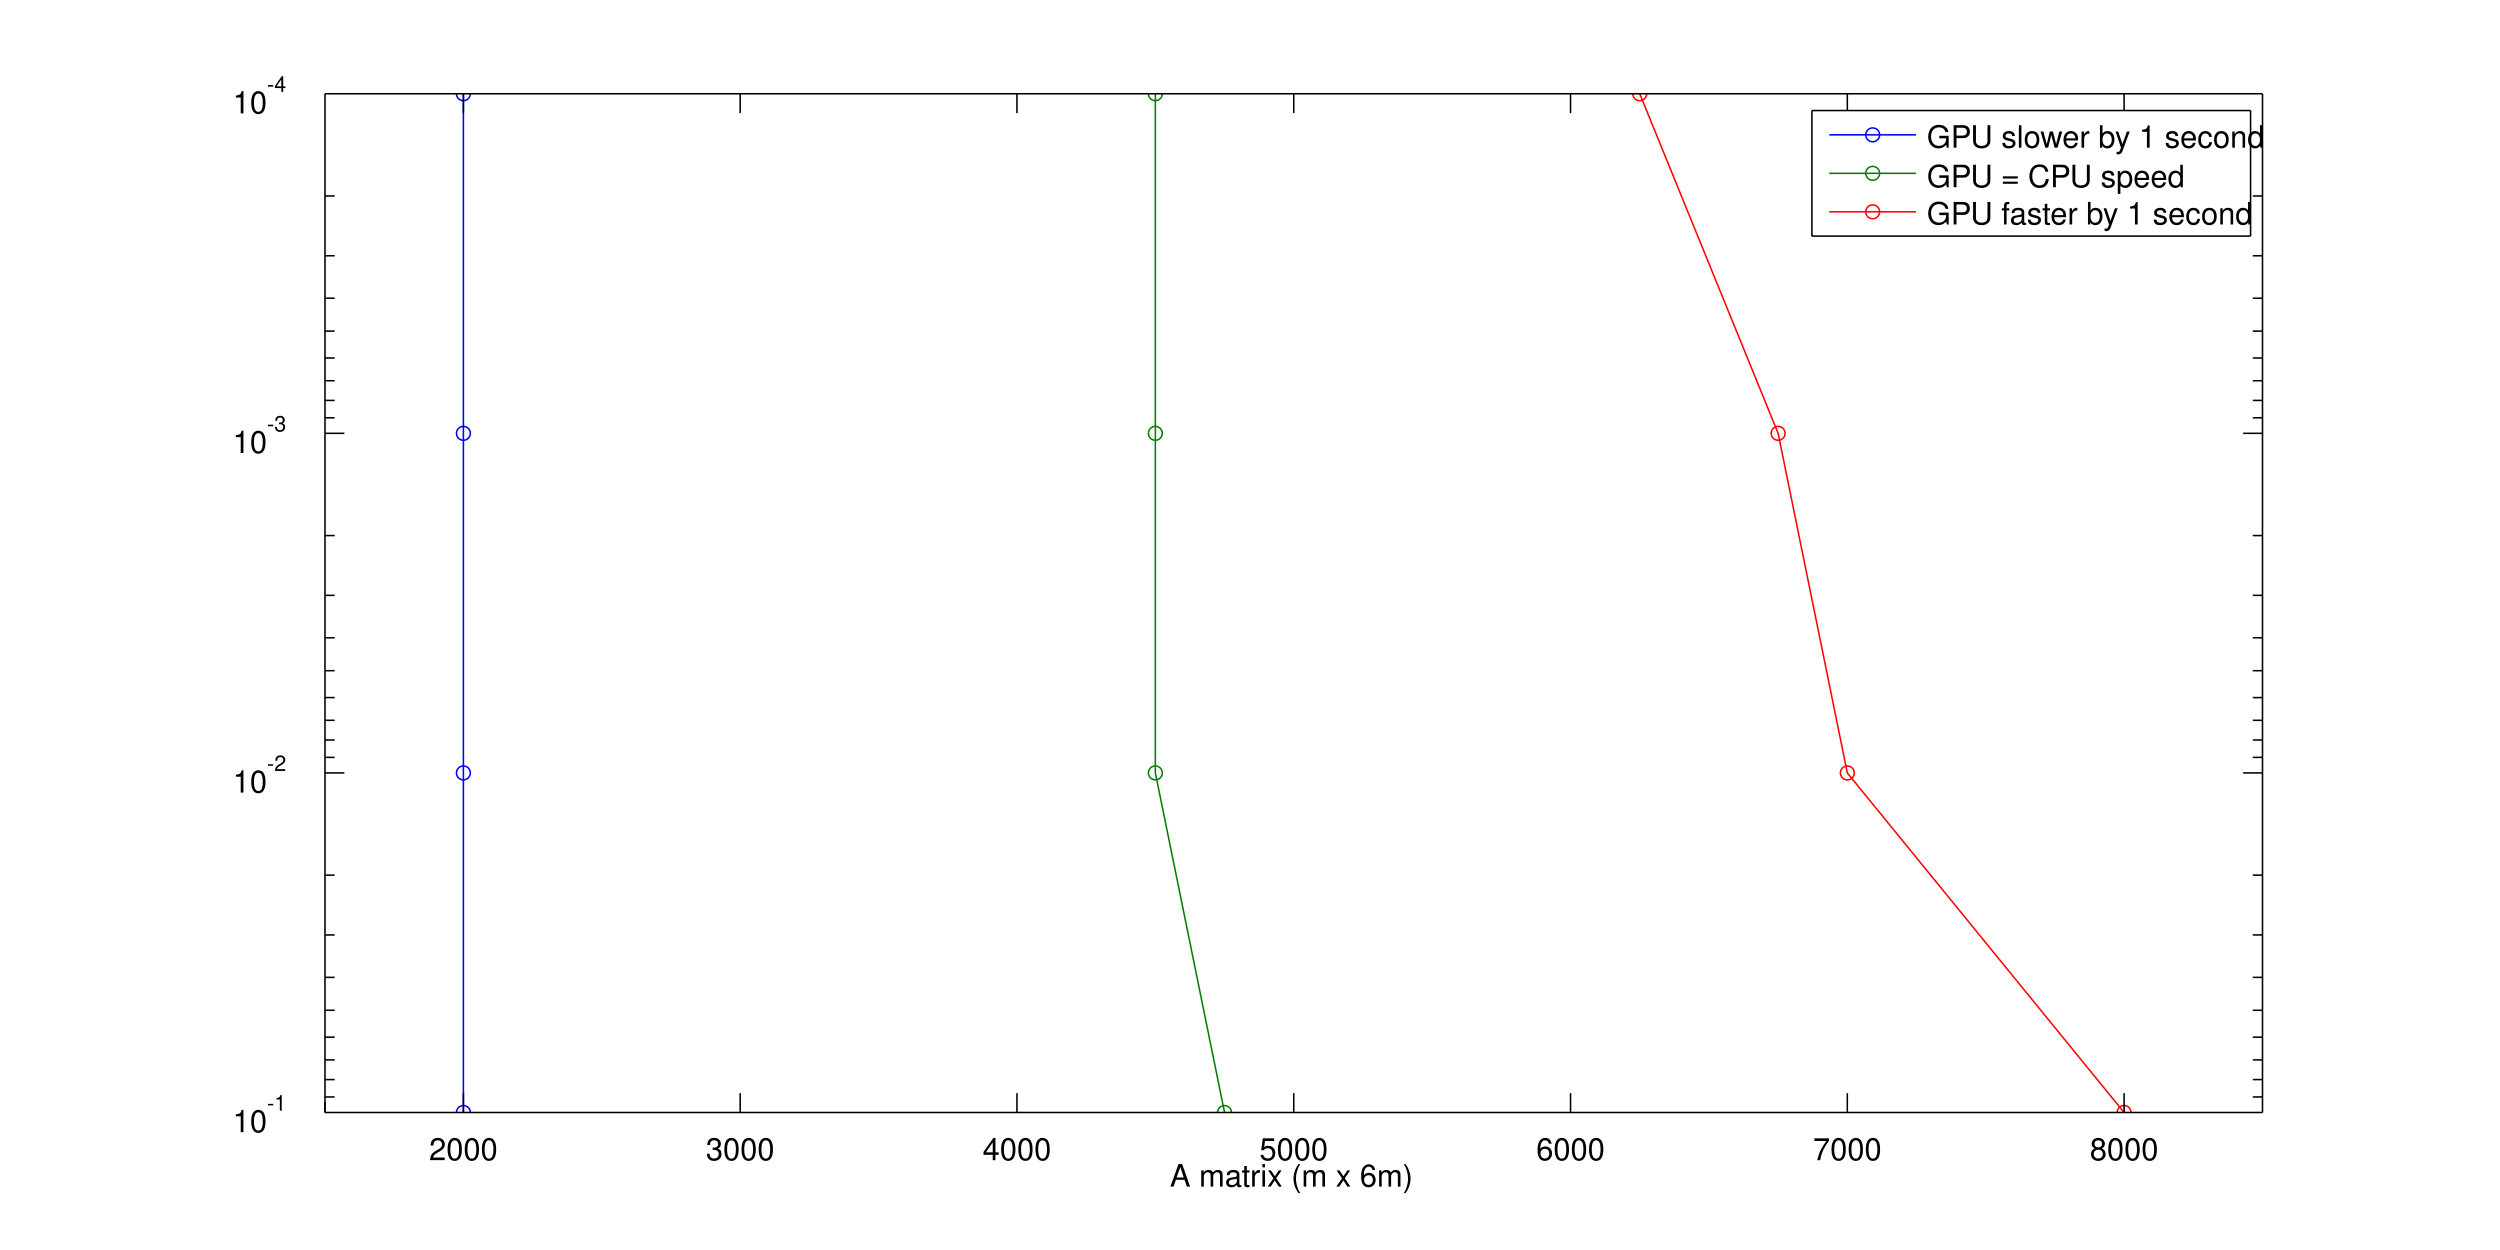
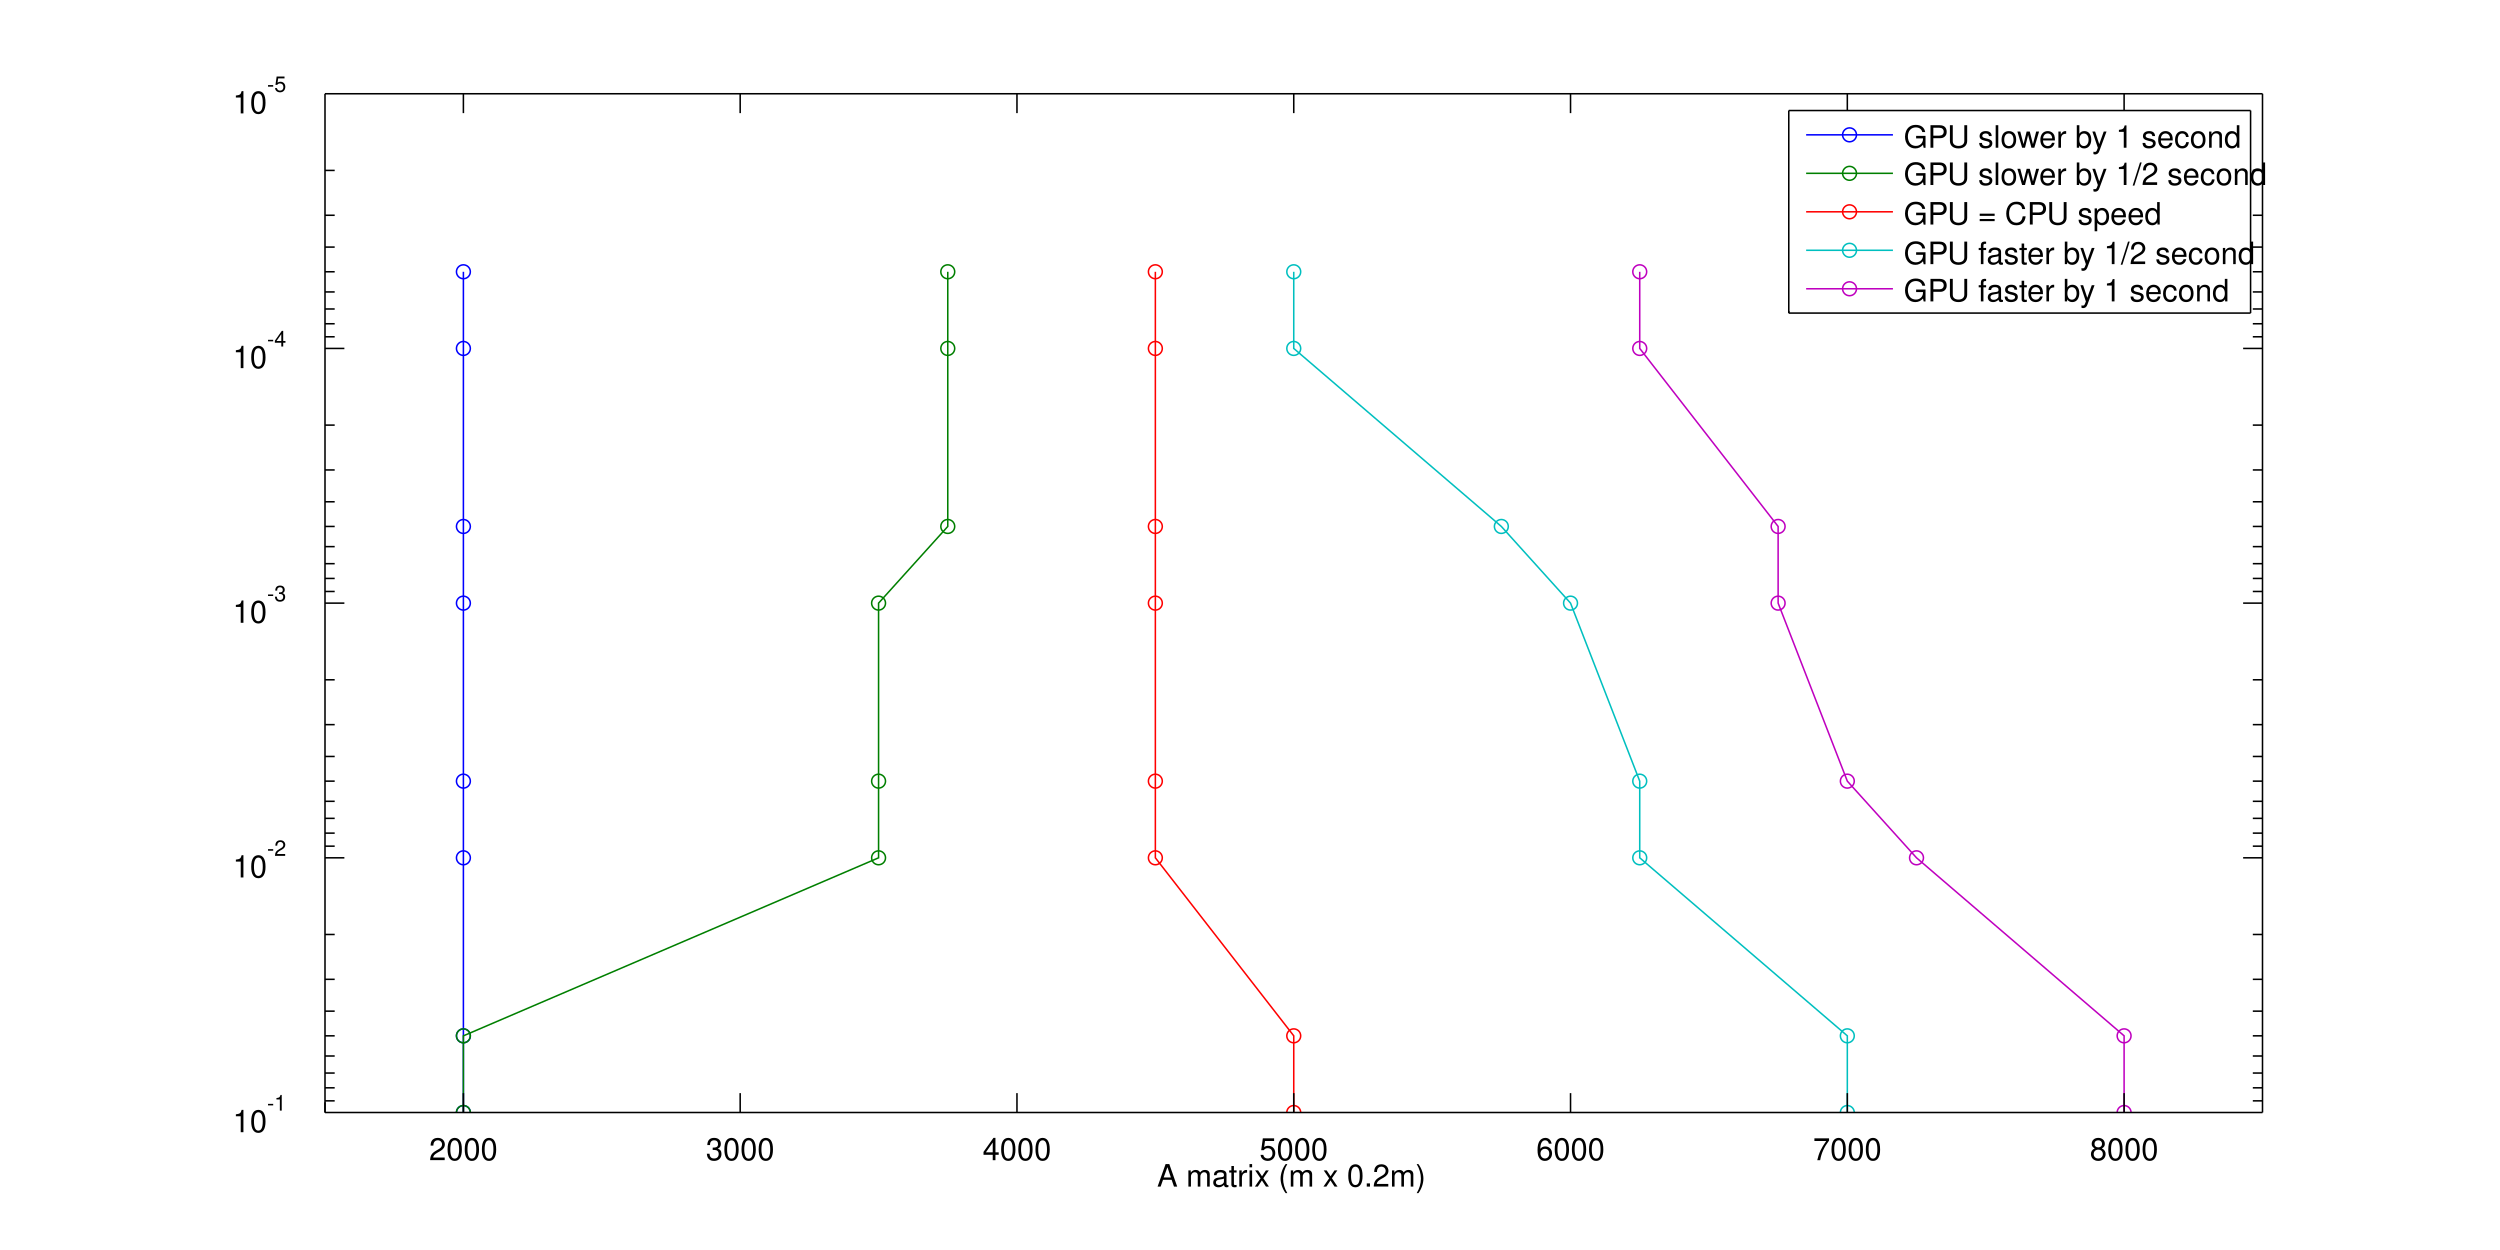
<svg xmlns="http://www.w3.org/2000/svg" preserveAspectRatio="xMinYMin meet" width="100%" height="100%" viewBox="0 0 1080.000 540.000" version="1.1">
  <g id="topgroup">
    <rect x="0" y="0" width="1080.000" height="540.000" fill="#ffffff" stroke="none" />
    <g id="ID000000">
      <clipPath id="ID000001">
        <rect x="140.400" y="40.500" width="837.000" height="440.100" />
      </clipPath>
      <polygon fill="#ffffff" fill-opacity="1.00" stroke="none" stroke-width="0.5pt" stroke-opacity="1.00" stroke-dasharray="none" points="140.400,480.600 977.400,480.600 977.400,40.500 140.400,40.500 " />
      <polygon fill="#ffffff" fill-opacity="1.00" stroke="none" stroke-width="0.5pt" stroke-opacity="1.00" stroke-dasharray="none" points="140.400,40.500 977.400,40.500 977.400,40.500 140.400,40.500 " />
      <polygon fill="#ffffff" fill-opacity="1.00" stroke="none" stroke-width="0.5pt" stroke-opacity="1.00" stroke-dasharray="none" points="140.400,480.600 140.400,480.600 140.400,40.500 140.400,40.500 " />
      <g>
        <g id="ID000002" clip-path="url(#ID000001)">
-           <polyline fill="none" stroke="#0000ff" stroke-width="0.5pt" stroke-dasharray="none" points="200.186,40.500 200.186,187.200 200.186,333.900 200.186,480.600 " />
-           <g>
-             <circle cx="200.186" cy="40.500" r="3.000" fill="none" stroke="#0000ff" stroke-width="0.5pt" />
-             <circle cx="200.186" cy="187.200" r="3.000" fill="none" stroke="#0000ff" stroke-width="0.5pt" />
-             <circle cx="200.186" cy="333.900" r="3.000" fill="none" stroke="#0000ff" stroke-width="0.5pt" />
+           <polyline fill="none" stroke="#0000ff" stroke-width="0.5pt" stroke-dasharray="none" points="200.186,117.404 200.186,150.525 200.186,227.429 200.186,260.550 200.186,337.454 200.186,370.575 200.186,447.479 200.186,480.600 " />
+           <g>
+             <circle cx="200.186" cy="117.404" r="3.000" fill="none" stroke="#0000ff" stroke-width="0.5pt" />
+             <circle cx="200.186" cy="150.525" r="3.000" fill="none" stroke="#0000ff" stroke-width="0.5pt" />
+             <circle cx="200.186" cy="227.429" r="3.000" fill="none" stroke="#0000ff" stroke-width="0.5pt" />
+             <circle cx="200.186" cy="260.550" r="3.000" fill="none" stroke="#0000ff" stroke-width="0.5pt" />
+             <circle cx="200.186" cy="337.454" r="3.000" fill="none" stroke="#0000ff" stroke-width="0.5pt" />
+             <circle cx="200.186" cy="370.575" r="3.000" fill="none" stroke="#0000ff" stroke-width="0.5pt" />
+             <circle cx="200.186" cy="447.479" r="3.000" fill="none" stroke="#0000ff" stroke-width="0.5pt" />
            <circle cx="200.186" cy="480.600" r="3.000" fill="none" stroke="#0000ff" stroke-width="0.5pt" />
          </g>
        </g>
        <g id="ID000003" clip-path="url(#ID000001)">
-           <polyline fill="none" stroke="#007f00" stroke-width="0.5pt" stroke-dasharray="none" points="499.114,40.500 499.114,187.200 499.114,333.900 529.007,480.600 " />
-           <g>
-             <circle cx="499.114" cy="40.500" r="3.000" fill="none" stroke="#007f00" stroke-width="0.5pt" />
-             <circle cx="499.114" cy="187.200" r="3.000" fill="none" stroke="#007f00" stroke-width="0.5pt" />
-             <circle cx="499.114" cy="333.900" r="3.000" fill="none" stroke="#007f00" stroke-width="0.5pt" />
-             <circle cx="529.007" cy="480.600" r="3.000" fill="none" stroke="#007f00" stroke-width="0.5pt" />
+           <polyline fill="none" stroke="#007f00" stroke-width="0.5pt" stroke-dasharray="none" points="409.436,117.404 409.436,150.525 409.436,227.429 379.543,260.550 379.543,337.454 379.543,370.575 200.186,447.479 200.186,480.600 " />
+           <g>
+             <circle cx="409.436" cy="117.404" r="3.000" fill="none" stroke="#007f00" stroke-width="0.5pt" />
+             <circle cx="409.436" cy="150.525" r="3.000" fill="none" stroke="#007f00" stroke-width="0.5pt" />
+             <circle cx="409.436" cy="227.429" r="3.000" fill="none" stroke="#007f00" stroke-width="0.5pt" />
+             <circle cx="379.543" cy="260.550" r="3.000" fill="none" stroke="#007f00" stroke-width="0.5pt" />
+             <circle cx="379.543" cy="337.454" r="3.000" fill="none" stroke="#007f00" stroke-width="0.5pt" />
+             <circle cx="379.543" cy="370.575" r="3.000" fill="none" stroke="#007f00" stroke-width="0.5pt" />
+             <circle cx="200.186" cy="447.479" r="3.000" fill="none" stroke="#007f00" stroke-width="0.5pt" />
+             <circle cx="200.186" cy="480.600" r="3.000" fill="none" stroke="#007f00" stroke-width="0.5pt" />
          </g>
        </g>
        <g id="ID000004" clip-path="url(#ID000001)">
-           <polyline fill="none" stroke="#ff0000" stroke-width="0.5pt" stroke-dasharray="none" points="708.364,40.500 768.150,187.200 798.043,333.900 917.614,480.600 " />
-           <g>
-             <circle cx="708.364" cy="40.500" r="3.000" fill="none" stroke="#ff0000" stroke-width="0.5pt" />
-             <circle cx="768.150" cy="187.200" r="3.000" fill="none" stroke="#ff0000" stroke-width="0.5pt" />
-             <circle cx="798.043" cy="333.900" r="3.000" fill="none" stroke="#ff0000" stroke-width="0.5pt" />
-             <circle cx="917.614" cy="480.600" r="3.000" fill="none" stroke="#ff0000" stroke-width="0.5pt" />
-           </g>
-         </g>
-         <g id="ID000005">
+           <polyline fill="none" stroke="#ff0000" stroke-width="0.5pt" stroke-dasharray="none" points="499.114,117.404 499.114,150.525 499.114,227.429 499.114,260.550 499.114,337.454 499.114,370.575 558.900,447.479 558.900,480.600 " />
+           <g>
+             <circle cx="499.114" cy="117.404" r="3.000" fill="none" stroke="#ff0000" stroke-width="0.5pt" />
+             <circle cx="499.114" cy="150.525" r="3.000" fill="none" stroke="#ff0000" stroke-width="0.5pt" />
+             <circle cx="499.114" cy="227.429" r="3.000" fill="none" stroke="#ff0000" stroke-width="0.5pt" />
+             <circle cx="499.114" cy="260.550" r="3.000" fill="none" stroke="#ff0000" stroke-width="0.5pt" />
+             <circle cx="499.114" cy="337.454" r="3.000" fill="none" stroke="#ff0000" stroke-width="0.5pt" />
+             <circle cx="499.114" cy="370.575" r="3.000" fill="none" stroke="#ff0000" stroke-width="0.5pt" />
+             <circle cx="558.900" cy="447.479" r="3.000" fill="none" stroke="#ff0000" stroke-width="0.5pt" />
+             <circle cx="558.900" cy="480.600" r="3.000" fill="none" stroke="#ff0000" stroke-width="0.5pt" />
+           </g>
+         </g>
+         <g id="ID000005" clip-path="url(#ID000001)">
+           <polyline fill="none" stroke="#00bfbf" stroke-width="0.5pt" stroke-dasharray="none" points="558.900,117.404 558.900,150.525 648.579,227.429 678.471,260.550 708.364,337.454 708.364,370.575 798.043,447.479 798.043,480.600 " />
+           <g>
+             <circle cx="558.900" cy="117.404" r="3.000" fill="none" stroke="#00bfbf" stroke-width="0.5pt" />
+             <circle cx="558.900" cy="150.525" r="3.000" fill="none" stroke="#00bfbf" stroke-width="0.5pt" />
+             <circle cx="648.579" cy="227.429" r="3.000" fill="none" stroke="#00bfbf" stroke-width="0.5pt" />
+             <circle cx="678.471" cy="260.550" r="3.000" fill="none" stroke="#00bfbf" stroke-width="0.5pt" />
+             <circle cx="708.364" cy="337.454" r="3.000" fill="none" stroke="#00bfbf" stroke-width="0.5pt" />
+             <circle cx="708.364" cy="370.575" r="3.000" fill="none" stroke="#00bfbf" stroke-width="0.5pt" />
+             <circle cx="798.043" cy="447.479" r="3.000" fill="none" stroke="#00bfbf" stroke-width="0.5pt" />
+             <circle cx="798.043" cy="480.600" r="3.000" fill="none" stroke="#00bfbf" stroke-width="0.5pt" />
+           </g>
+         </g>
+         <g id="ID000006" clip-path="url(#ID000001)">
+           <polyline fill="none" stroke="#bf00bf" stroke-width="0.5pt" stroke-dasharray="none" points="708.364,117.404 708.364,150.525 768.150,227.429 768.150,260.550 798.043,337.454 827.936,370.575 917.614,447.479 917.614,480.600 " />
+           <g>
+             <circle cx="708.364" cy="117.404" r="3.000" fill="none" stroke="#bf00bf" stroke-width="0.5pt" />
+             <circle cx="708.364" cy="150.525" r="3.000" fill="none" stroke="#bf00bf" stroke-width="0.5pt" />
+             <circle cx="768.150" cy="227.429" r="3.000" fill="none" stroke="#bf00bf" stroke-width="0.5pt" />
+             <circle cx="768.150" cy="260.550" r="3.000" fill="none" stroke="#bf00bf" stroke-width="0.5pt" />
+             <circle cx="798.043" cy="337.454" r="3.000" fill="none" stroke="#bf00bf" stroke-width="0.5pt" />
+             <circle cx="827.936" cy="370.575" r="3.000" fill="none" stroke="#bf00bf" stroke-width="0.5pt" />
+             <circle cx="917.614" cy="447.479" r="3.000" fill="none" stroke="#bf00bf" stroke-width="0.5pt" />
+             <circle cx="917.614" cy="480.600" r="3.000" fill="none" stroke="#bf00bf" stroke-width="0.5pt" />
+           </g>
+         </g>
+         <g id="ID000007">
          <g transform="translate(557.900,512.605)">
            <g transform="rotate(-0.0)">
-               <text x="0.000" y="0.000" font-family="Helvetica" text-anchor="middle" font-size="10pt" fill="#000000">A matrix (m x 6m)</text>
-             </g>
-           </g>
-         </g>
-         <g id="ID000006">
- </g>
-         <g id="ID000007">
- </g>
+               <text x="0.000" y="0.000" font-family="Helvetica" text-anchor="middle" font-size="10pt" fill="#000000">A matrix (m x 0.2m)</text>
+             </g>
+           </g>
+         </g>
        <g id="ID000008">
</g>
        <g id="ID000009">
+ </g>
+         <g id="ID000010">
+ </g>
+         <g id="ID000011">
</g>
      </g>
      <g>
        <polyline fill="none" stroke="#000000" stroke-width="0.5pt" stroke-dasharray="none" points="200.186,480.600 200.186,472.230 " />
        <polyline fill="none" stroke="#000000" stroke-width="0.5pt" stroke-dasharray="none" points="319.757,480.600 319.757,472.230 " />
        <polyline fill="none" stroke="#000000" stroke-width="0.5pt" stroke-dasharray="none" points="439.329,480.600 439.329,472.230 " />
        <polyline fill="none" stroke="#000000" stroke-width="0.5pt" stroke-dasharray="none" points="558.900,480.600 558.900,472.230 " />
        <polyline fill="none" stroke="#000000" stroke-width="0.5pt" stroke-dasharray="none" points="678.471,480.600 678.471,472.230 " />
        <polyline fill="none" stroke="#000000" stroke-width="0.5pt" stroke-dasharray="none" points="798.043,480.600 798.043,472.230 " />
        <polyline fill="none" stroke="#000000" stroke-width="0.5pt" stroke-dasharray="none" points="917.614,480.600 917.614,472.230 " />
        <polyline fill="none" stroke="#000000" stroke-width="0.5pt" stroke-dasharray="none" points="140.400,480.600 977.400,480.600 " />
        <polyline fill="none" stroke="#000000" stroke-width="0.5pt" stroke-dasharray="none" points="200.186,40.500 200.186,48.870 " />
        <polyline fill="none" stroke="#000000" stroke-width="0.5pt" stroke-dasharray="none" points="319.757,40.500 319.757,48.870 " />
        <polyline fill="none" stroke="#000000" stroke-width="0.5pt" stroke-dasharray="none" points="439.329,40.500 439.329,48.870 " />
        <polyline fill="none" stroke="#000000" stroke-width="0.5pt" stroke-dasharray="none" points="558.900,40.500 558.900,48.870 " />
        <polyline fill="none" stroke="#000000" stroke-width="0.5pt" stroke-dasharray="none" points="678.471,40.500 678.471,48.870 " />
        <polyline fill="none" stroke="#000000" stroke-width="0.5pt" stroke-dasharray="none" points="798.043,40.500 798.043,48.870 " />
        <polyline fill="none" stroke="#000000" stroke-width="0.5pt" stroke-dasharray="none" points="917.614,40.500 917.614,48.870 " />
        <polyline fill="none" stroke="#000000" stroke-width="0.5pt" stroke-dasharray="none" points="140.400,40.500 977.400,40.500 " />
        <g transform="translate(200.186,501.202)">
          <g transform="rotate(-0.0)">
            <text x="0.000" y="0.000" font-family="Helvetica" text-anchor="middle" font-size="10pt" fill="#000000">2000</text>
          </g>
        </g>
        <g transform="translate(319.757,501.202)">
          <g transform="rotate(-0.0)">
            <text x="0.000" y="0.000" font-family="Helvetica" text-anchor="middle" font-size="10pt" fill="#000000">3000</text>
          </g>
        </g>
        <g transform="translate(439.329,501.202)">
          <g transform="rotate(-0.0)">
            <text x="0.000" y="0.000" font-family="Helvetica" text-anchor="middle" font-size="10pt" fill="#000000">4000</text>
          </g>
        </g>
        <g transform="translate(558.900,501.202)">
          <g transform="rotate(-0.0)">
            <text x="0.000" y="0.000" font-family="Helvetica" text-anchor="middle" font-size="10pt" fill="#000000">5000</text>
          </g>
        </g>
        <g transform="translate(678.471,501.202)">
          <g transform="rotate(-0.0)">
            <text x="0.000" y="0.000" font-family="Helvetica" text-anchor="middle" font-size="10pt" fill="#000000">6000</text>
          </g>
        </g>
        <g transform="translate(798.043,501.202)">
          <g transform="rotate(-0.0)">
            <text x="0.000" y="0.000" font-family="Helvetica" text-anchor="middle" font-size="10pt" fill="#000000">7000</text>
          </g>
        </g>
        <g transform="translate(917.614,501.202)">
          <g transform="rotate(-0.0)">
            <text x="0.000" y="0.000" font-family="Helvetica" text-anchor="middle" font-size="10pt" fill="#000000">8000</text>
          </g>
        </g>
-         <polyline fill="none" stroke="#000000" stroke-width="0.5pt" stroke-dasharray="none" points="140.400,187.200 148.770,187.200 " />
-         <polyline fill="none" stroke="#000000" stroke-width="0.5pt" stroke-dasharray="none" points="140.400,333.900 148.770,333.900 " />
+         <polyline fill="none" stroke="#000000" stroke-width="0.5pt" stroke-dasharray="none" points="140.400,150.525 148.770,150.525 " />
+         <polyline fill="none" stroke="#000000" stroke-width="0.5pt" stroke-dasharray="none" points="140.400,260.550 148.770,260.550 " />
+         <polyline fill="none" stroke="#000000" stroke-width="0.5pt" stroke-dasharray="none" points="140.400,370.575 148.770,370.575 " />
        <polyline fill="none" stroke="#000000" stroke-width="0.5pt" stroke-dasharray="none" points="140.400,480.600 140.400,40.500 " />
-         <polyline fill="none" stroke="#000000" stroke-width="0.5pt" stroke-dasharray="none" points="977.400,187.200 969.030,187.200 " />
-         <polyline fill="none" stroke="#000000" stroke-width="0.5pt" stroke-dasharray="none" points="977.400,333.900 969.030,333.900 " />
+         <polyline fill="none" stroke="#000000" stroke-width="0.5pt" stroke-dasharray="none" points="977.400,150.525 969.030,150.525 " />
+         <polyline fill="none" stroke="#000000" stroke-width="0.5pt" stroke-dasharray="none" points="977.400,260.550 969.030,260.550 " />
+         <polyline fill="none" stroke="#000000" stroke-width="0.5pt" stroke-dasharray="none" points="977.400,370.575 969.030,370.575 " />
        <polyline fill="none" stroke="#000000" stroke-width="0.5pt" stroke-dasharray="none" points="977.400,480.600 977.400,40.500 " />
-         <polyline fill="none" stroke="#000000" stroke-width="0.5pt" stroke-dasharray="none" points="140.400,84.661 144.585,84.661 " />
-         <polyline fill="none" stroke="#000000" stroke-width="0.5pt" stroke-dasharray="none" points="140.400,110.494 144.585,110.494 " />
-         <polyline fill="none" stroke="#000000" stroke-width="0.5pt" stroke-dasharray="none" points="140.400,128.822 144.585,128.822 " />
-         <polyline fill="none" stroke="#000000" stroke-width="0.5pt" stroke-dasharray="none" points="140.400,143.039 144.585,143.039 " />
-         <polyline fill="none" stroke="#000000" stroke-width="0.5pt" stroke-dasharray="none" points="140.400,154.655 144.585,154.655 " />
-         <polyline fill="none" stroke="#000000" stroke-width="0.5pt" stroke-dasharray="none" points="140.400,164.476 144.585,164.476 " />
-         <polyline fill="none" stroke="#000000" stroke-width="0.5pt" stroke-dasharray="none" points="140.400,172.983 144.585,172.983 " />
-         <polyline fill="none" stroke="#000000" stroke-width="0.5pt" stroke-dasharray="none" points="140.400,180.487 144.585,180.487 " />
-         <polyline fill="none" stroke="#000000" stroke-width="0.5pt" stroke-dasharray="none" points="140.400,231.361 144.585,231.361 " />
-         <polyline fill="none" stroke="#000000" stroke-width="0.5pt" stroke-dasharray="none" points="140.400,257.194 144.585,257.194 " />
-         <polyline fill="none" stroke="#000000" stroke-width="0.5pt" stroke-dasharray="none" points="140.400,275.522 144.585,275.522 " />
-         <polyline fill="none" stroke="#000000" stroke-width="0.5pt" stroke-dasharray="none" points="140.400,289.739 144.585,289.739 " />
-         <polyline fill="none" stroke="#000000" stroke-width="0.5pt" stroke-dasharray="none" points="140.400,301.355 144.585,301.355 " />
-         <polyline fill="none" stroke="#000000" stroke-width="0.5pt" stroke-dasharray="none" points="140.400,311.176 144.585,311.176 " />
-         <polyline fill="none" stroke="#000000" stroke-width="0.5pt" stroke-dasharray="none" points="140.400,319.683 144.585,319.683 " />
-         <polyline fill="none" stroke="#000000" stroke-width="0.5pt" stroke-dasharray="none" points="140.400,327.187 144.585,327.187 " />
-         <polyline fill="none" stroke="#000000" stroke-width="0.5pt" stroke-dasharray="none" points="140.400,378.061 144.585,378.061 " />
-         <polyline fill="none" stroke="#000000" stroke-width="0.5pt" stroke-dasharray="none" points="140.400,403.894 144.585,403.894 " />
-         <polyline fill="none" stroke="#000000" stroke-width="0.5pt" stroke-dasharray="none" points="140.400,422.222 144.585,422.222 " />
-         <polyline fill="none" stroke="#000000" stroke-width="0.5pt" stroke-dasharray="none" points="140.400,436.439 144.585,436.439 " />
-         <polyline fill="none" stroke="#000000" stroke-width="0.5pt" stroke-dasharray="none" points="140.400,448.055 144.585,448.055 " />
-         <polyline fill="none" stroke="#000000" stroke-width="0.5pt" stroke-dasharray="none" points="140.400,457.876 144.585,457.876 " />
-         <polyline fill="none" stroke="#000000" stroke-width="0.5pt" stroke-dasharray="none" points="140.400,466.383 144.585,466.383 " />
-         <polyline fill="none" stroke="#000000" stroke-width="0.5pt" stroke-dasharray="none" points="140.400,473.887 144.585,473.887 " />
-         <polyline fill="none" stroke="#000000" stroke-width="0.5pt" stroke-dasharray="none" points="977.400,84.661 973.215,84.661 " />
-         <polyline fill="none" stroke="#000000" stroke-width="0.5pt" stroke-dasharray="none" points="977.400,110.494 973.215,110.494 " />
-         <polyline fill="none" stroke="#000000" stroke-width="0.5pt" stroke-dasharray="none" points="977.400,128.822 973.215,128.822 " />
-         <polyline fill="none" stroke="#000000" stroke-width="0.5pt" stroke-dasharray="none" points="977.400,143.039 973.215,143.039 " />
-         <polyline fill="none" stroke="#000000" stroke-width="0.5pt" stroke-dasharray="none" points="977.400,154.655 973.215,154.655 " />
-         <polyline fill="none" stroke="#000000" stroke-width="0.5pt" stroke-dasharray="none" points="977.400,164.476 973.215,164.476 " />
-         <polyline fill="none" stroke="#000000" stroke-width="0.5pt" stroke-dasharray="none" points="977.400,172.983 973.215,172.983 " />
-         <polyline fill="none" stroke="#000000" stroke-width="0.5pt" stroke-dasharray="none" points="977.400,180.487 973.215,180.487 " />
-         <polyline fill="none" stroke="#000000" stroke-width="0.5pt" stroke-dasharray="none" points="977.400,231.361 973.215,231.361 " />
-         <polyline fill="none" stroke="#000000" stroke-width="0.5pt" stroke-dasharray="none" points="977.400,257.194 973.215,257.194 " />
-         <polyline fill="none" stroke="#000000" stroke-width="0.5pt" stroke-dasharray="none" points="977.400,275.522 973.215,275.522 " />
-         <polyline fill="none" stroke="#000000" stroke-width="0.5pt" stroke-dasharray="none" points="977.400,289.739 973.215,289.739 " />
-         <polyline fill="none" stroke="#000000" stroke-width="0.5pt" stroke-dasharray="none" points="977.400,301.355 973.215,301.355 " />
-         <polyline fill="none" stroke="#000000" stroke-width="0.5pt" stroke-dasharray="none" points="977.400,311.176 973.215,311.176 " />
-         <polyline fill="none" stroke="#000000" stroke-width="0.5pt" stroke-dasharray="none" points="977.400,319.683 973.215,319.683 " />
-         <polyline fill="none" stroke="#000000" stroke-width="0.5pt" stroke-dasharray="none" points="977.400,327.187 973.215,327.187 " />
-         <polyline fill="none" stroke="#000000" stroke-width="0.5pt" stroke-dasharray="none" points="977.400,378.061 973.215,378.061 " />
-         <polyline fill="none" stroke="#000000" stroke-width="0.5pt" stroke-dasharray="none" points="977.400,403.894 973.215,403.894 " />
-         <polyline fill="none" stroke="#000000" stroke-width="0.5pt" stroke-dasharray="none" points="977.400,422.222 973.215,422.222 " />
-         <polyline fill="none" stroke="#000000" stroke-width="0.5pt" stroke-dasharray="none" points="977.400,436.439 973.215,436.439 " />
-         <polyline fill="none" stroke="#000000" stroke-width="0.5pt" stroke-dasharray="none" points="977.400,448.055 973.215,448.055 " />
-         <polyline fill="none" stroke="#000000" stroke-width="0.5pt" stroke-dasharray="none" points="977.400,457.876 973.215,457.876 " />
-         <polyline fill="none" stroke="#000000" stroke-width="0.5pt" stroke-dasharray="none" points="977.400,466.383 973.215,466.383 " />
-         <polyline fill="none" stroke="#000000" stroke-width="0.5pt" stroke-dasharray="none" points="977.400,473.887 973.215,473.887 " />
+         <polyline fill="none" stroke="#000000" stroke-width="0.5pt" stroke-dasharray="none" points="140.400,73.621 144.585,73.621 " />
+         <polyline fill="none" stroke="#000000" stroke-width="0.5pt" stroke-dasharray="none" points="140.400,92.995 144.585,92.995 " />
+         <polyline fill="none" stroke="#000000" stroke-width="0.5pt" stroke-dasharray="none" points="140.400,106.742 144.585,106.742 " />
+         <polyline fill="none" stroke="#000000" stroke-width="0.5pt" stroke-dasharray="none" points="140.400,117.404 144.585,117.404 " />
+         <polyline fill="none" stroke="#000000" stroke-width="0.5pt" stroke-dasharray="none" points="140.400,126.116 144.585,126.116 " />
+         <polyline fill="none" stroke="#000000" stroke-width="0.5pt" stroke-dasharray="none" points="140.400,133.482 144.585,133.482 " />
+         <polyline fill="none" stroke="#000000" stroke-width="0.5pt" stroke-dasharray="none" points="140.400,139.862 144.585,139.862 " />
+         <polyline fill="none" stroke="#000000" stroke-width="0.5pt" stroke-dasharray="none" points="140.400,145.491 144.585,145.491 " />
+         <polyline fill="none" stroke="#000000" stroke-width="0.5pt" stroke-dasharray="none" points="140.400,183.646 144.585,183.646 " />
+         <polyline fill="none" stroke="#000000" stroke-width="0.5pt" stroke-dasharray="none" points="140.400,203.020 144.585,203.020 " />
+         <polyline fill="none" stroke="#000000" stroke-width="0.5pt" stroke-dasharray="none" points="140.400,216.767 144.585,216.767 " />
+         <polyline fill="none" stroke="#000000" stroke-width="0.5pt" stroke-dasharray="none" points="140.400,227.429 144.585,227.429 " />
+         <polyline fill="none" stroke="#000000" stroke-width="0.5pt" stroke-dasharray="none" points="140.400,236.141 144.585,236.141 " />
+         <polyline fill="none" stroke="#000000" stroke-width="0.5pt" stroke-dasharray="none" points="140.400,243.507 144.585,243.507 " />
+         <polyline fill="none" stroke="#000000" stroke-width="0.5pt" stroke-dasharray="none" points="140.400,249.887 144.585,249.887 " />
+         <polyline fill="none" stroke="#000000" stroke-width="0.5pt" stroke-dasharray="none" points="140.400,255.516 144.585,255.516 " />
+         <polyline fill="none" stroke="#000000" stroke-width="0.5pt" stroke-dasharray="none" points="140.400,293.671 144.585,293.671 " />
+         <polyline fill="none" stroke="#000000" stroke-width="0.5pt" stroke-dasharray="none" points="140.400,313.045 144.585,313.045 " />
+         <polyline fill="none" stroke="#000000" stroke-width="0.5pt" stroke-dasharray="none" points="140.400,326.792 144.585,326.792 " />
+         <polyline fill="none" stroke="#000000" stroke-width="0.5pt" stroke-dasharray="none" points="140.400,337.454 144.585,337.454 " />
+         <polyline fill="none" stroke="#000000" stroke-width="0.5pt" stroke-dasharray="none" points="140.400,346.166 144.585,346.166 " />
+         <polyline fill="none" stroke="#000000" stroke-width="0.5pt" stroke-dasharray="none" points="140.400,353.532 144.585,353.532 " />
+         <polyline fill="none" stroke="#000000" stroke-width="0.5pt" stroke-dasharray="none" points="140.400,359.912 144.585,359.912 " />
+         <polyline fill="none" stroke="#000000" stroke-width="0.5pt" stroke-dasharray="none" points="140.400,365.541 144.585,365.541 " />
+         <polyline fill="none" stroke="#000000" stroke-width="0.5pt" stroke-dasharray="none" points="140.400,403.696 144.585,403.696 " />
+         <polyline fill="none" stroke="#000000" stroke-width="0.5pt" stroke-dasharray="none" points="140.400,423.070 144.585,423.070 " />
+         <polyline fill="none" stroke="#000000" stroke-width="0.5pt" stroke-dasharray="none" points="140.400,436.817 144.585,436.817 " />
+         <polyline fill="none" stroke="#000000" stroke-width="0.5pt" stroke-dasharray="none" points="140.400,447.479 144.585,447.479 " />
+         <polyline fill="none" stroke="#000000" stroke-width="0.5pt" stroke-dasharray="none" points="140.400,456.191 144.585,456.191 " />
+         <polyline fill="none" stroke="#000000" stroke-width="0.5pt" stroke-dasharray="none" points="140.400,463.557 144.585,463.557 " />
+         <polyline fill="none" stroke="#000000" stroke-width="0.5pt" stroke-dasharray="none" points="140.400,469.937 144.585,469.937 " />
+         <polyline fill="none" stroke="#000000" stroke-width="0.5pt" stroke-dasharray="none" points="140.400,475.566 144.585,475.566 " />
+         <polyline fill="none" stroke="#000000" stroke-width="0.5pt" stroke-dasharray="none" points="977.400,73.621 973.215,73.621 " />
+         <polyline fill="none" stroke="#000000" stroke-width="0.5pt" stroke-dasharray="none" points="977.400,92.995 973.215,92.995 " />
+         <polyline fill="none" stroke="#000000" stroke-width="0.5pt" stroke-dasharray="none" points="977.400,106.742 973.215,106.742 " />
+         <polyline fill="none" stroke="#000000" stroke-width="0.5pt" stroke-dasharray="none" points="977.400,117.404 973.215,117.404 " />
+         <polyline fill="none" stroke="#000000" stroke-width="0.5pt" stroke-dasharray="none" points="977.400,126.116 973.215,126.116 " />
+         <polyline fill="none" stroke="#000000" stroke-width="0.5pt" stroke-dasharray="none" points="977.400,133.482 973.215,133.482 " />
+         <polyline fill="none" stroke="#000000" stroke-width="0.5pt" stroke-dasharray="none" points="977.400,139.862 973.215,139.862 " />
+         <polyline fill="none" stroke="#000000" stroke-width="0.5pt" stroke-dasharray="none" points="977.400,145.491 973.215,145.491 " />
+         <polyline fill="none" stroke="#000000" stroke-width="0.5pt" stroke-dasharray="none" points="977.400,183.646 973.215,183.646 " />
+         <polyline fill="none" stroke="#000000" stroke-width="0.5pt" stroke-dasharray="none" points="977.400,203.020 973.215,203.020 " />
+         <polyline fill="none" stroke="#000000" stroke-width="0.5pt" stroke-dasharray="none" points="977.400,216.767 973.215,216.767 " />
+         <polyline fill="none" stroke="#000000" stroke-width="0.5pt" stroke-dasharray="none" points="977.400,227.429 973.215,227.429 " />
+         <polyline fill="none" stroke="#000000" stroke-width="0.5pt" stroke-dasharray="none" points="977.400,236.141 973.215,236.141 " />
+         <polyline fill="none" stroke="#000000" stroke-width="0.5pt" stroke-dasharray="none" points="977.400,243.507 973.215,243.507 " />
+         <polyline fill="none" stroke="#000000" stroke-width="0.5pt" stroke-dasharray="none" points="977.400,249.887 973.215,249.887 " />
+         <polyline fill="none" stroke="#000000" stroke-width="0.5pt" stroke-dasharray="none" points="977.400,255.516 973.215,255.516 " />
+         <polyline fill="none" stroke="#000000" stroke-width="0.5pt" stroke-dasharray="none" points="977.400,293.671 973.215,293.671 " />
+         <polyline fill="none" stroke="#000000" stroke-width="0.5pt" stroke-dasharray="none" points="977.400,313.045 973.215,313.045 " />
+         <polyline fill="none" stroke="#000000" stroke-width="0.5pt" stroke-dasharray="none" points="977.400,326.792 973.215,326.792 " />
+         <polyline fill="none" stroke="#000000" stroke-width="0.5pt" stroke-dasharray="none" points="977.400,337.454 973.215,337.454 " />
+         <polyline fill="none" stroke="#000000" stroke-width="0.5pt" stroke-dasharray="none" points="977.400,346.166 973.215,346.166 " />
+         <polyline fill="none" stroke="#000000" stroke-width="0.5pt" stroke-dasharray="none" points="977.400,353.532 973.215,353.532 " />
+         <polyline fill="none" stroke="#000000" stroke-width="0.5pt" stroke-dasharray="none" points="977.400,359.912 973.215,359.912 " />
+         <polyline fill="none" stroke="#000000" stroke-width="0.5pt" stroke-dasharray="none" points="977.400,365.541 973.215,365.541 " />
+         <polyline fill="none" stroke="#000000" stroke-width="0.5pt" stroke-dasharray="none" points="977.400,403.696 973.215,403.696 " />
+         <polyline fill="none" stroke="#000000" stroke-width="0.5pt" stroke-dasharray="none" points="977.400,423.070 973.215,423.070 " />
+         <polyline fill="none" stroke="#000000" stroke-width="0.5pt" stroke-dasharray="none" points="977.400,436.817 973.215,436.817 " />
+         <polyline fill="none" stroke="#000000" stroke-width="0.5pt" stroke-dasharray="none" points="977.400,447.479 973.215,447.479 " />
+         <polyline fill="none" stroke="#000000" stroke-width="0.5pt" stroke-dasharray="none" points="977.400,456.191 973.215,456.191 " />
+         <polyline fill="none" stroke="#000000" stroke-width="0.5pt" stroke-dasharray="none" points="977.400,463.557 973.215,463.557 " />
+         <polyline fill="none" stroke="#000000" stroke-width="0.5pt" stroke-dasharray="none" points="977.400,469.937 973.215,469.937 " />
+         <polyline fill="none" stroke="#000000" stroke-width="0.5pt" stroke-dasharray="none" points="977.400,475.566 973.215,475.566 " />
        <g transform="translate(123.660,49.000)">
          <g transform="rotate(-0.0)">
+             <text x="0.000" y="0.000" font-family="Helvetica" text-anchor="end" font-size="10pt" fill="#000000">10<tspan font-size="7.0pt" dy="-7.0pt">-5</tspan>
+             </text>
+           </g>
+         </g>
+         <g transform="translate(123.660,159.025)">
+           <g transform="rotate(-0.0)">
            <text x="0.000" y="0.000" font-family="Helvetica" text-anchor="end" font-size="10pt" fill="#000000">10<tspan font-size="7.0pt" dy="-7.0pt">-4</tspan>
            </text>
          </g>
        </g>
-         <g transform="translate(123.660,195.700)">
+         <g transform="translate(123.660,269.050)">
          <g transform="rotate(-0.0)">
            <text x="0.000" y="0.000" font-family="Helvetica" text-anchor="end" font-size="10pt" fill="#000000">10<tspan font-size="7.0pt" dy="-7.0pt">-3</tspan>
            </text>
          </g>
        </g>
-         <g transform="translate(123.660,342.400)">
+         <g transform="translate(123.660,379.075)">
          <g transform="rotate(-0.0)">
            <text x="0.000" y="0.000" font-family="Helvetica" text-anchor="end" font-size="10pt" fill="#000000">10<tspan font-size="7.0pt" dy="-7.0pt">-2</tspan>
            </text>
          </g>
        </g>
        <g transform="translate(123.660,489.100)">
          <g transform="rotate(-0.0)">
            <text x="0.000" y="0.000" font-family="Helvetica" text-anchor="end" font-size="10pt" fill="#000000">10<tspan font-size="7.0pt" dy="-7.0pt">-1</tspan>
            </text>
          </g>
        </g>
        <polyline fill="none" stroke="#000000" stroke-width="0.5pt" stroke-dasharray="none" points="140.400,480.600 140.400,476.199 " />
        <polyline fill="none" stroke="#000000" stroke-width="0.5pt" stroke-dasharray="none" points="140.400,480.600 140.400,480.600 " />
      </g>
    </g>
-     <g id="ID000010">
-       <clipPath id="ID000011">
-         <rect x="782.750" y="47.750" width="189.500" height="54.250" />
+     <g id="ID000012">
+       <clipPath id="ID000013">
+         <rect x="772.750" y="47.750" width="199.500" height="87.500" />
      </clipPath>
-       <polygon fill="#ffffff" fill-opacity="1.00" stroke="none" stroke-width="0.5pt" stroke-opacity="1.00" stroke-dasharray="none" points="782.750,102.000 972.250,102.000 972.250,47.750 782.750,47.750 " />
-       <polygon fill="#ffffff" fill-opacity="1.00" stroke="none" stroke-width="0.5pt" stroke-opacity="1.00" stroke-dasharray="none" points="782.750,47.750 972.250,47.750 972.250,47.750 782.750,47.750 " />
-       <polygon fill="#ffffff" fill-opacity="1.00" stroke="none" stroke-width="0.5pt" stroke-opacity="1.00" stroke-dasharray="none" points="782.750,102.000 782.750,102.000 782.750,47.750 782.750,47.750 " />
+       <polygon fill="#ffffff" fill-opacity="1.00" stroke="none" stroke-width="0.5pt" stroke-opacity="1.00" stroke-dasharray="none" points="772.750,135.250 972.250,135.250 972.250,47.750 772.750,47.750 " />
+       <polygon fill="#ffffff" fill-opacity="1.00" stroke="none" stroke-width="0.5pt" stroke-opacity="1.00" stroke-dasharray="none" points="772.750,47.750 972.250,47.750 972.250,47.750 772.750,47.750 " />
+       <polygon fill="#ffffff" fill-opacity="1.00" stroke="none" stroke-width="0.5pt" stroke-opacity="1.00" stroke-dasharray="none" points="772.750,135.250 772.750,135.250 772.750,47.750 772.750,47.750 " />
      <g>
-         <g id="ID000012">
-           <g transform="translate(832.381,63.803)">
+         <g id="ID000014">
+           <g transform="translate(822.374,63.816)">
            <g transform="rotate(-0.0)">
              <text x="0.000" y="0.000" font-family="Helvetica" text-anchor="start" font-size="10pt" fill="#000000">GPU slower by 1 second</text>
            </g>
          </g>
        </g>
-         <g id="ID000013" clip-path="url(#ID000011)">
-           <polyline fill="none" stroke="#0000ff" stroke-width="0.5pt" stroke-dasharray="none" points="790.250,58.250 827.750,58.250 " />
-           <g>
- </g>
-         </g>
-         <g id="ID000014" clip-path="url(#ID000011)">
-           <g>
-             <circle cx="809.000" cy="58.250" r="3.000" fill="none" stroke="#0000ff" stroke-width="0.5pt" />
-           </g>
-         </g>
-         <g id="ID000015">
-           <g transform="translate(832.381,80.882)">
+         <g id="ID000015" clip-path="url(#ID000013)">
+           <polyline fill="none" stroke="#0000ff" stroke-width="0.5pt" stroke-dasharray="none" points="780.250,58.250 817.750,58.250 " />
+           <g>
+ </g>
+         </g>
+         <g id="ID000016" clip-path="url(#ID000013)">
+           <g>
+             <circle cx="799.000" cy="58.250" r="3.000" fill="none" stroke="#0000ff" stroke-width="0.5pt" />
+           </g>
+         </g>
+         <g id="ID000017">
+           <g transform="translate(822.374,79.908)">
+             <g transform="rotate(-0.0)">
+               <text x="0.000" y="0.000" font-family="Helvetica" text-anchor="start" font-size="10pt" fill="#000000">GPU slower by 1/2 second</text>
+             </g>
+           </g>
+         </g>
+         <g id="ID000018" clip-path="url(#ID000013)">
+           <polyline fill="none" stroke="#007f00" stroke-width="0.5pt" stroke-dasharray="none" points="780.250,74.875 817.750,74.875 " />
+           <g>
+ </g>
+         </g>
+         <g id="ID000019" clip-path="url(#ID000013)">
+           <g>
+             <circle cx="799.000" cy="74.875" r="3.000" fill="none" stroke="#007f00" stroke-width="0.5pt" />
+           </g>
+         </g>
+         <g id="ID000020">
+           <g transform="translate(822.374,97.006)">
            <g transform="rotate(-0.0)">
              <text x="0.000" y="0.000" font-family="Helvetica" text-anchor="start" font-size="10pt" fill="#000000">GPU = CPU speed</text>
            </g>
          </g>
        </g>
-         <g id="ID000016" clip-path="url(#ID000011)">
-           <polyline fill="none" stroke="#007f00" stroke-width="0.5pt" stroke-dasharray="none" points="790.250,74.875 827.750,74.875 " />
-           <g>
- </g>
-         </g>
-         <g id="ID000017" clip-path="url(#ID000011)">
-           <g>
-             <circle cx="809.000" cy="74.875" r="3.000" fill="none" stroke="#007f00" stroke-width="0.5pt" />
-           </g>
-         </g>
-         <g id="ID000018">
-           <g transform="translate(832.381,96.956)">
+         <g id="ID000021" clip-path="url(#ID000013)">
+           <polyline fill="none" stroke="#ff0000" stroke-width="0.5pt" stroke-dasharray="none" points="780.250,91.500 817.750,91.500 " />
+           <g>
+ </g>
+         </g>
+         <g id="ID000022" clip-path="url(#ID000013)">
+           <g>
+             <circle cx="799.000" cy="91.500" r="3.000" fill="none" stroke="#ff0000" stroke-width="0.5pt" />
+           </g>
+         </g>
+         <g id="ID000023">
+           <g transform="translate(822.374,114.103)">
+             <g transform="rotate(-0.0)">
+               <text x="0.000" y="0.000" font-family="Helvetica" text-anchor="start" font-size="10pt" fill="#000000">GPU faster by 1/2 second</text>
+             </g>
+           </g>
+         </g>
+         <g id="ID000024" clip-path="url(#ID000013)">
+           <polyline fill="none" stroke="#00bfbf" stroke-width="0.5pt" stroke-dasharray="none" points="780.250,108.125 817.750,108.125 " />
+           <g>
+ </g>
+         </g>
+         <g id="ID000025" clip-path="url(#ID000013)">
+           <g>
+             <circle cx="799.000" cy="108.125" r="3.000" fill="none" stroke="#00bfbf" stroke-width="0.5pt" />
+           </g>
+         </g>
+         <g id="ID000026">
+           <g transform="translate(822.374,130.195)">
            <g transform="rotate(-0.0)">
              <text x="0.000" y="0.000" font-family="Helvetica" text-anchor="start" font-size="10pt" fill="#000000">GPU faster by 1 second</text>
            </g>
          </g>
        </g>
-         <g id="ID000019" clip-path="url(#ID000011)">
-           <polyline fill="none" stroke="#ff0000" stroke-width="0.5pt" stroke-dasharray="none" points="790.250,91.500 827.750,91.500 " />
-           <g>
- </g>
-         </g>
-         <g id="ID000020" clip-path="url(#ID000011)">
-           <g>
-             <circle cx="809.000" cy="91.500" r="3.000" fill="none" stroke="#ff0000" stroke-width="0.5pt" />
-           </g>
-         </g>
-         <g id="ID000021">
- </g>
-         <g id="ID000022">
- </g>
-         <g id="ID000023">
+         <g id="ID000027" clip-path="url(#ID000013)">
+           <polyline fill="none" stroke="#bf00bf" stroke-width="0.5pt" stroke-dasharray="none" points="780.250,124.750 817.750,124.750 " />
+           <g>
+ </g>
+         </g>
+         <g id="ID000028" clip-path="url(#ID000013)">
+           <g>
+             <circle cx="799.000" cy="124.750" r="3.000" fill="none" stroke="#bf00bf" stroke-width="0.5pt" />
+           </g>
+         </g>
+         <g id="ID000029">
+ </g>
+         <g id="ID000030">
+ </g>
+         <g id="ID000031">
</g>
      </g>
      <g>
-         <polyline fill="none" stroke="#000000" stroke-width="0.5pt" stroke-dasharray="none" points="782.750,102.000 972.250,102.000 " />
-         <polyline fill="none" stroke="#000000" stroke-width="0.5pt" stroke-dasharray="none" points="782.750,47.750 972.250,47.750 " />
-         <polyline fill="none" stroke="#000000" stroke-width="0.5pt" stroke-dasharray="none" points="782.750,102.000 782.750,47.750 " />
-         <polyline fill="none" stroke="#000000" stroke-width="0.5pt" stroke-dasharray="none" points="972.250,102.000 972.250,47.750 " />
-         <polyline fill="none" stroke="#000000" stroke-width="0.5pt" stroke-dasharray="none" points="782.750,102.000 782.750,101.457 " />
-         <polyline fill="none" stroke="#000000" stroke-width="0.5pt" stroke-dasharray="none" points="782.750,102.000 782.750,102.000 " />
+         <polyline fill="none" stroke="#000000" stroke-width="0.5pt" stroke-dasharray="none" points="772.750,135.250 972.250,135.250 " />
+         <polyline fill="none" stroke="#000000" stroke-width="0.5pt" stroke-dasharray="none" points="772.750,47.750 972.250,47.750 " />
+         <polyline fill="none" stroke="#000000" stroke-width="0.5pt" stroke-dasharray="none" points="772.750,135.250 772.750,47.750 " />
+         <polyline fill="none" stroke="#000000" stroke-width="0.5pt" stroke-dasharray="none" points="972.250,135.250 972.250,47.750 " />
+         <polyline fill="none" stroke="#000000" stroke-width="0.5pt" stroke-dasharray="none" points="772.750,135.250 772.750,134.375 " />
+         <polyline fill="none" stroke="#000000" stroke-width="0.5pt" stroke-dasharray="none" points="772.750,135.250 772.750,135.250 " />
      </g>
    </g>
  </g>
</svg>
